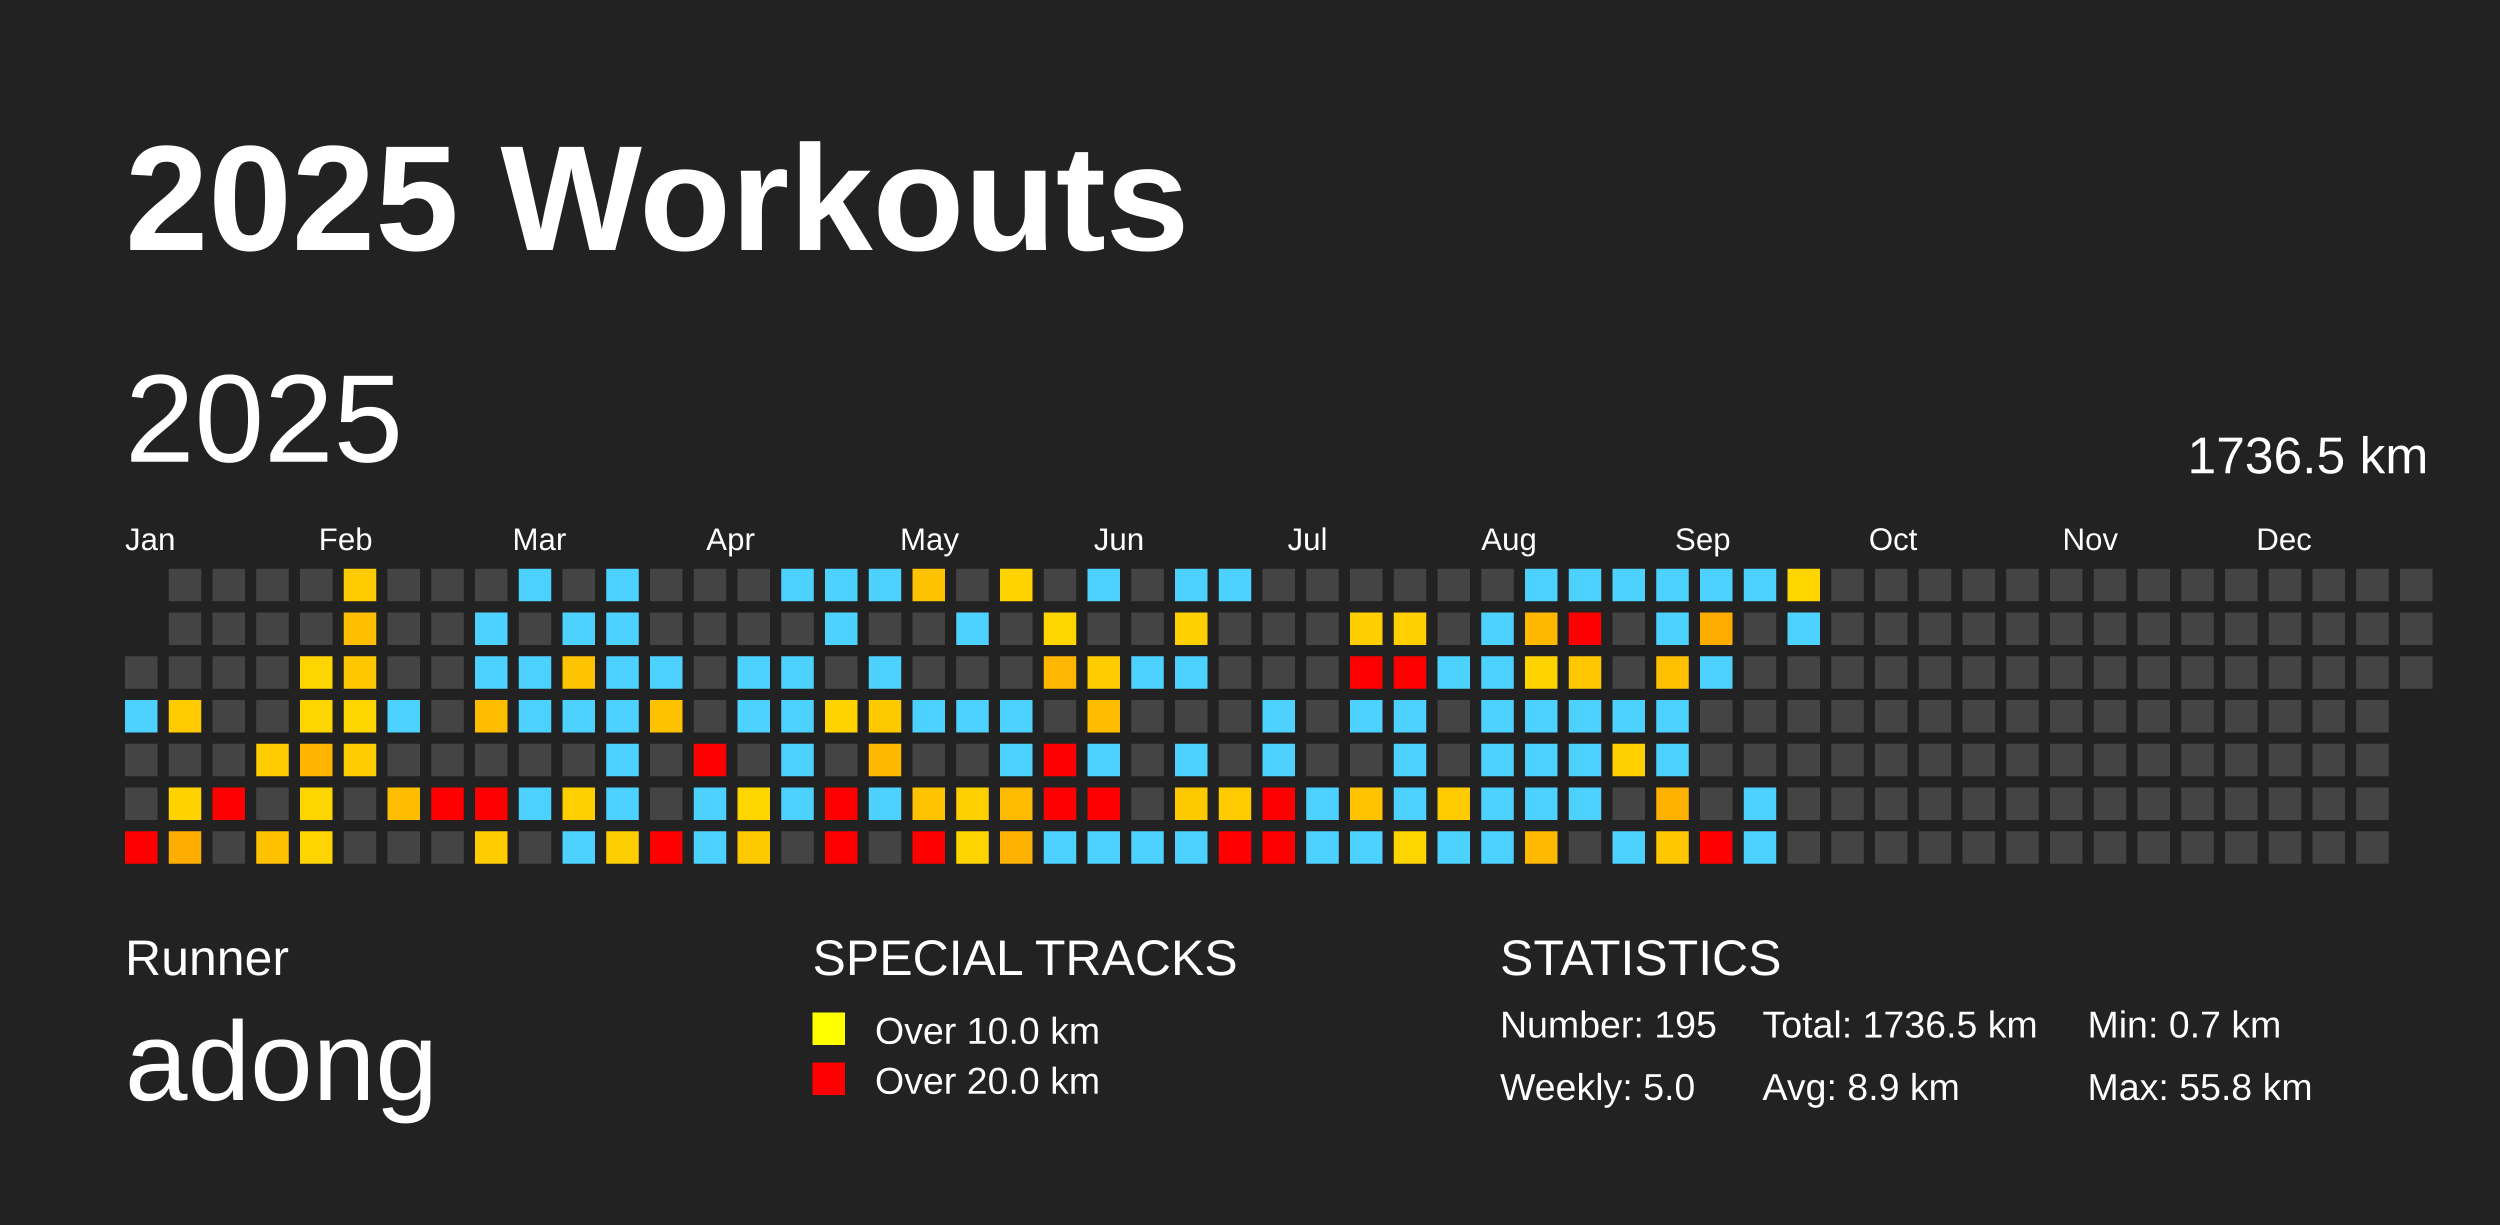
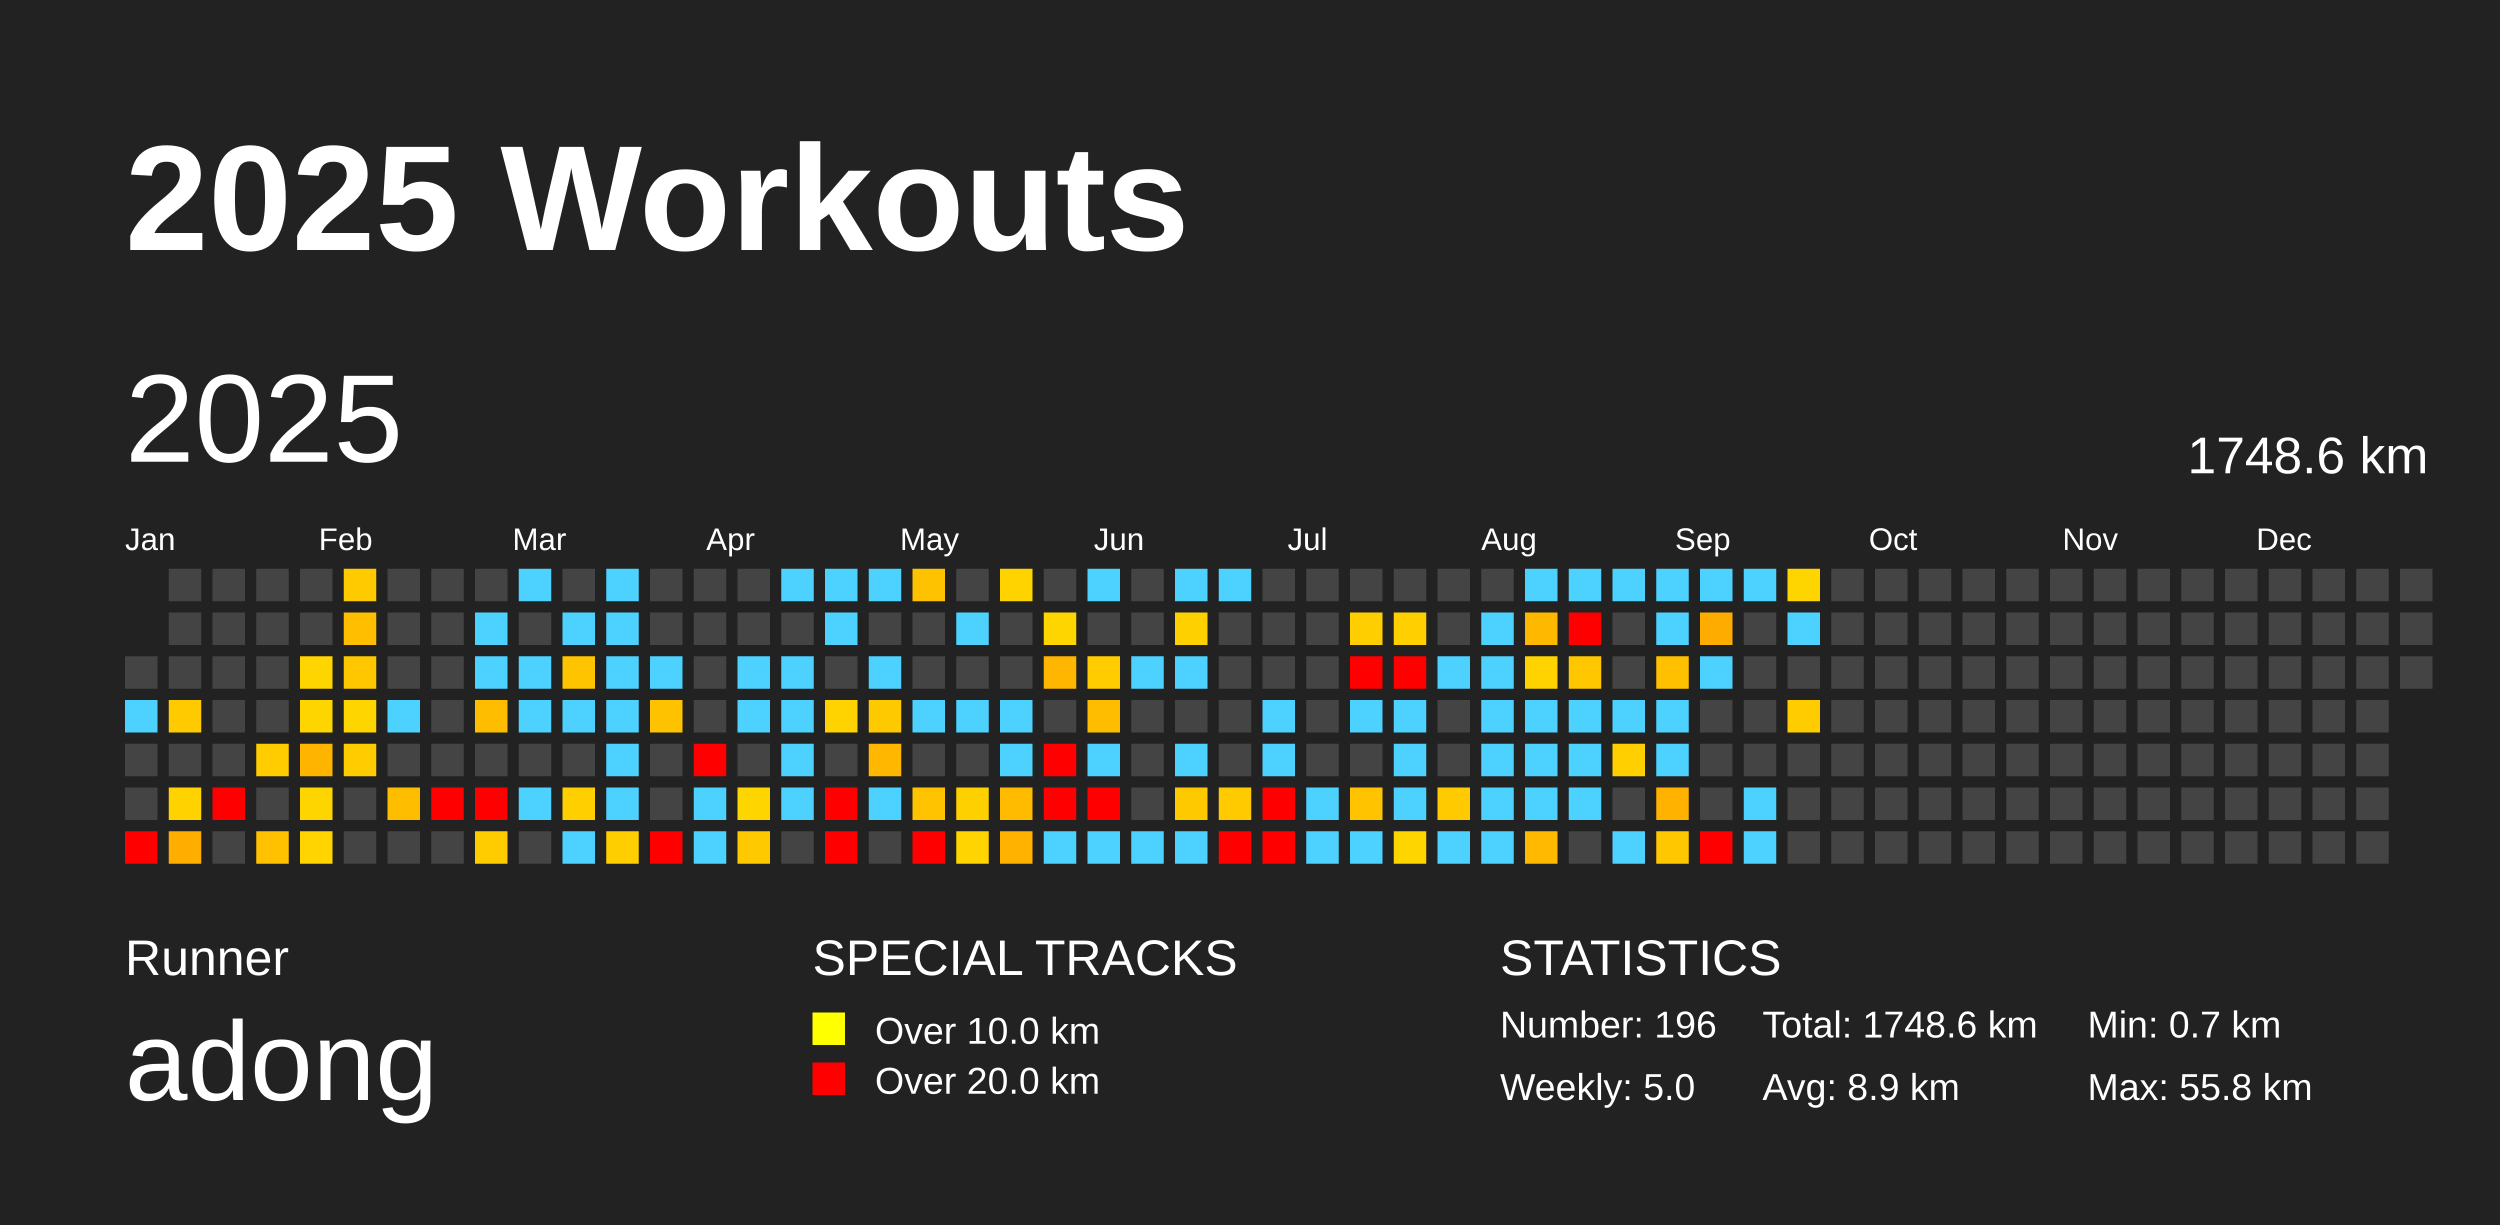
<svg xmlns="http://www.w3.org/2000/svg" baseProfile="full" height="98mm" version="1.1" viewBox="0,0,200,98" width="200mm">
  <defs />
  <rect fill="#222222" height="98" width="200" x="0" y="0" />
  <text fill="#FFFFFF" style="font-size:12px; font-family:Arial; font-weight:bold;" x="10" y="20">2025 Workouts</text>
  <text fill="#FFFFFF" style="font-size:4px; font-family:Arial" x="10" y="78">Runner</text>
  <text fill="#FFFFFF" style="font-size:9px; font-family:Arial" x="10" y="88">adong</text>
  <text fill="#FFFFFF" style="font-size:4px; font-family:Arial" x="65" y="78">SPECIAL TRACKS</text>
  <rect fill="yellow" height="2.6" width="2.6" x="65" y="81" />
  <text fill="#FFFFFF" style="font-size:3px; font-family:Arial" x="70" y="83.5">Over 10.0 km</text>
  <rect fill="red" height="2.6" width="2.6" x="65" y="85" />
  <text fill="#FFFFFF" style="font-size:3px; font-family:Arial" x="70" y="87.5">Over 20.0 km</text>
  <text fill="#FFFFFF" style="font-size:4px; font-family:Arial" x="120" y="78">STATISTICS</text>
-   <text fill="#FFFFFF" style="font-size:3px; font-family:Arial" x="120" y="83">Number: 195</text>
+   <text fill="#FFFFFF" style="font-size:3px; font-family:Arial" x="120" y="83">Number: 196</text>
  <text fill="#FFFFFF" style="font-size:3px; font-family:Arial" x="120" y="88">Weekly: 5.0</text>
-   <text fill="#FFFFFF" style="font-size:3px; font-family:Arial" x="141" y="83">Total: 1736.5 km</text>
+   <text fill="#FFFFFF" style="font-size:3px; font-family:Arial" x="141" y="83">Total: 1748.6 km</text>
  <text fill="#FFFFFF" style="font-size:3px; font-family:Arial" x="141" y="88">Avg: 8.9 km</text>
  <text fill="#FFFFFF" style="font-size:3px; font-family:Arial" x="167" y="83">Min: 0.7 km</text>
  <text fill="#FFFFFF" style="font-size:3px; font-family:Arial" x="167" y="88">Max: 55.8 km</text>
  <text dominant-baseline="hanging" fill="#FFFFFF" style="font-size:10.0px; font-family:Arial;" x="10" y="30">2025</text>
-   <text dominant-baseline="hanging" fill="#FFFFFF" style="font-size:4.125px; font-family:Arial;" x="175" y="35">1736.5 km</text>
+   <text dominant-baseline="hanging" fill="#FFFFFF" style="font-size:4.125px; font-family:Arial;" x="175" y="35">1748.6 km</text>
  <text fill="#FFFFFF" style="font-size:2.5px; font-family:Arial" x="10.0" y="44">Jan</text>
  <text fill="#FFFFFF" style="font-size:2.5px; font-family:Arial" x="25.5" y="44">Feb</text>
  <text fill="#FFFFFF" style="font-size:2.5px; font-family:Arial" x="41.0" y="44">Mar</text>
  <text fill="#FFFFFF" style="font-size:2.5px; font-family:Arial" x="56.5" y="44">Apr</text>
  <text fill="#FFFFFF" style="font-size:2.5px; font-family:Arial" x="72.0" y="44">May</text>
  <text fill="#FFFFFF" style="font-size:2.5px; font-family:Arial" x="87.5" y="44">Jun</text>
  <text fill="#FFFFFF" style="font-size:2.5px; font-family:Arial" x="103.0" y="44">Jul</text>
  <text fill="#FFFFFF" style="font-size:2.5px; font-family:Arial" x="118.5" y="44">Aug</text>
  <text fill="#FFFFFF" style="font-size:2.5px; font-family:Arial" x="134.0" y="44">Sep</text>
  <text fill="#FFFFFF" style="font-size:2.5px; font-family:Arial" x="149.5" y="44">Oct</text>
  <text fill="#FFFFFF" style="font-size:2.5px; font-family:Arial" x="165.0" y="44">Nov</text>
  <text fill="#FFFFFF" style="font-size:2.5px; font-family:Arial" x="180.5" y="44">Dec</text>
  <rect fill="#444444" height="2.6" width="2.6" x="10.0" y="52.5" />
  <rect fill="#4dd2ff" height="2.6" width="2.6" x="10.0" y="56.0" />
  <rect fill="#444444" height="2.6" width="2.6" x="10.0" y="59.5" />
  <rect fill="#444444" height="2.6" width="2.6" x="10.0" y="63.0" />
  <rect fill="red" height="2.6" width="2.6" x="10.0" y="66.5" />
  <rect fill="#444444" height="2.6" width="2.6" x="13.5" y="45.5" />
  <rect fill="#444444" height="2.6" width="2.6" x="13.5" y="49.0" />
  <rect fill="#444444" height="2.6" width="2.6" x="13.5" y="52.5" />
  <rect fill="#ffcb00" height="2.6" width="2.6" x="13.5" y="56.0" />
  <rect fill="#444444" height="2.6" width="2.6" x="13.5" y="59.5" />
  <rect fill="#ffd200" height="2.6" width="2.6" x="13.5" y="63.0" />
  <rect fill="#ffae00" height="2.6" width="2.6" x="13.5" y="66.5" />
  <rect fill="#444444" height="2.6" width="2.6" x="17.0" y="45.5" />
  <rect fill="#444444" height="2.6" width="2.6" x="17.0" y="49.0" />
  <rect fill="#444444" height="2.6" width="2.6" x="17.0" y="52.5" />
  <rect fill="#444444" height="2.6" width="2.6" x="17.0" y="56.0" />
  <rect fill="#444444" height="2.6" width="2.6" x="17.0" y="59.5" />
  <rect fill="red" height="2.6" width="2.6" x="17.0" y="63.0" />
  <rect fill="#444444" height="2.6" width="2.6" x="17.0" y="66.5" />
  <rect fill="#444444" height="2.6" width="2.6" x="20.5" y="45.5" />
  <rect fill="#444444" height="2.6" width="2.6" x="20.5" y="49.0" />
  <rect fill="#444444" height="2.6" width="2.6" x="20.5" y="52.5" />
  <rect fill="#444444" height="2.6" width="2.6" x="20.5" y="56.0" />
  <rect fill="#ffcc00" height="2.6" width="2.6" x="20.5" y="59.5" />
  <rect fill="#444444" height="2.6" width="2.6" x="20.5" y="63.0" />
  <rect fill="#ffc100" height="2.6" width="2.6" x="20.5" y="66.5" />
  <rect fill="#444444" height="2.6" width="2.6" x="24.0" y="45.5" />
  <rect fill="#444444" height="2.6" width="2.6" x="24.0" y="49.0" />
  <rect fill="#ffd500" height="2.6" width="2.6" x="24.0" y="52.5" />
  <rect fill="#ffd500" height="2.6" width="2.6" x="24.0" y="56.0" />
  <rect fill="#ffb400" height="2.6" width="2.6" x="24.0" y="59.5" />
  <rect fill="#ffd500" height="2.6" width="2.6" x="24.0" y="63.0" />
  <rect fill="#ffd400" height="2.6" width="2.6" x="24.0" y="66.5" />
  <rect fill="#ffcb00" height="2.6" width="2.6" x="27.5" y="45.5" />
  <rect fill="#ffbe00" height="2.6" width="2.6" x="27.5" y="49.0" />
  <rect fill="#ffc700" height="2.6" width="2.6" x="27.5" y="52.5" />
  <rect fill="#ffd500" height="2.6" width="2.6" x="27.5" y="56.0" />
  <rect fill="#ffcc00" height="2.6" width="2.6" x="27.5" y="59.5" />
  <rect fill="#444444" height="2.6" width="2.6" x="27.5" y="63.0" />
  <rect fill="#444444" height="2.6" width="2.6" x="27.5" y="66.5" />
  <rect fill="#444444" height="2.6" width="2.6" x="31.0" y="45.5" />
  <rect fill="#444444" height="2.6" width="2.6" x="31.0" y="49.0" />
  <rect fill="#444444" height="2.6" width="2.6" x="31.0" y="52.5" />
  <rect fill="#4dd2ff" height="2.6" width="2.6" x="31.0" y="56.0" />
  <rect fill="#444444" height="2.6" width="2.6" x="31.0" y="59.5" />
  <rect fill="#ffbd00" height="2.6" width="2.6" x="31.0" y="63.0" />
  <rect fill="#444444" height="2.6" width="2.6" x="31.0" y="66.5" />
  <rect fill="#444444" height="2.6" width="2.6" x="34.5" y="45.5" />
  <rect fill="#444444" height="2.6" width="2.6" x="34.5" y="49.0" />
  <rect fill="#444444" height="2.6" width="2.6" x="34.5" y="52.5" />
  <rect fill="#444444" height="2.6" width="2.6" x="34.5" y="56.0" />
  <rect fill="#444444" height="2.6" width="2.6" x="34.5" y="59.5" />
  <rect fill="red" height="2.6" width="2.6" x="34.5" y="63.0" />
  <rect fill="#444444" height="2.6" width="2.6" x="34.5" y="66.5" />
  <rect fill="#444444" height="2.6" width="2.6" x="38.0" y="45.5" />
  <rect fill="#4dd2ff" height="2.6" width="2.6" x="38.0" y="49.0" />
  <rect fill="#4dd2ff" height="2.6" width="2.6" x="38.0" y="52.5" />
  <rect fill="#ffbd00" height="2.6" width="2.6" x="38.0" y="56.0" />
  <rect fill="#444444" height="2.6" width="2.6" x="38.0" y="59.5" />
  <rect fill="red" height="2.6" width="2.6" x="38.0" y="63.0" />
  <rect fill="#ffcc00" height="2.6" width="2.6" x="38.0" y="66.5" />
  <rect fill="#4dd2ff" height="2.6" width="2.6" x="41.5" y="45.5" />
  <rect fill="#444444" height="2.6" width="2.6" x="41.5" y="49.0" />
  <rect fill="#4dd2ff" height="2.6" width="2.6" x="41.5" y="52.5" />
  <rect fill="#4dd2ff" height="2.6" width="2.6" x="41.5" y="56.0" />
  <rect fill="#444444" height="2.6" width="2.6" x="41.5" y="59.5" />
  <rect fill="#4dd2ff" height="2.6" width="2.6" x="41.5" y="63.0" />
  <rect fill="#444444" height="2.6" width="2.6" x="41.5" y="66.5" />
  <rect fill="#444444" height="2.6" width="2.6" x="45.0" y="45.5" />
  <rect fill="#4dd2ff" height="2.6" width="2.6" x="45.0" y="49.0" />
  <rect fill="#ffc400" height="2.6" width="2.6" x="45.0" y="52.5" />
  <rect fill="#4dd2ff" height="2.6" width="2.6" x="45.0" y="56.0" />
  <rect fill="#444444" height="2.6" width="2.6" x="45.0" y="59.5" />
  <rect fill="#ffcf00" height="2.6" width="2.6" x="45.0" y="63.0" />
  <rect fill="#4dd2ff" height="2.6" width="2.6" x="45.0" y="66.5" />
  <rect fill="#4dd2ff" height="2.6" width="2.6" x="48.5" y="45.5" />
  <rect fill="#4dd2ff" height="2.6" width="2.6" x="48.5" y="49.0" />
  <rect fill="#4dd2ff" height="2.6" width="2.6" x="48.5" y="52.5" />
  <rect fill="#4dd2ff" height="2.6" width="2.6" x="48.5" y="56.0" />
  <rect fill="#4dd2ff" height="2.6" width="2.6" x="48.5" y="59.5" />
  <rect fill="#4dd2ff" height="2.6" width="2.6" x="48.5" y="63.0" />
  <rect fill="#ffce00" height="2.6" width="2.6" x="48.5" y="66.5" />
  <rect fill="#444444" height="2.6" width="2.6" x="52.0" y="45.5" />
  <rect fill="#444444" height="2.6" width="2.6" x="52.0" y="49.0" />
  <rect fill="#4dd2ff" height="2.6" width="2.6" x="52.0" y="52.5" />
  <rect fill="#ffc200" height="2.6" width="2.6" x="52.0" y="56.0" />
  <rect fill="#444444" height="2.6" width="2.6" x="52.0" y="59.5" />
  <rect fill="#444444" height="2.6" width="2.6" x="52.0" y="63.0" />
  <rect fill="red" height="2.6" width="2.6" x="52.0" y="66.5" />
  <rect fill="#444444" height="2.6" width="2.6" x="55.5" y="45.5" />
  <rect fill="#444444" height="2.6" width="2.6" x="55.5" y="49.0" />
  <rect fill="#444444" height="2.6" width="2.6" x="55.5" y="52.5" />
  <rect fill="#444444" height="2.6" width="2.6" x="55.5" y="56.0" />
  <rect fill="red" height="2.6" width="2.6" x="55.5" y="59.5" />
  <rect fill="#4dd2ff" height="2.6" width="2.6" x="55.5" y="63.0" />
  <rect fill="#4dd2ff" height="2.6" width="2.6" x="55.5" y="66.5" />
  <rect fill="#444444" height="2.6" width="2.6" x="59.0" y="45.5" />
  <rect fill="#444444" height="2.6" width="2.6" x="59.0" y="49.0" />
  <rect fill="#4dd2ff" height="2.6" width="2.6" x="59.0" y="52.5" />
  <rect fill="#4dd2ff" height="2.6" width="2.6" x="59.0" y="56.0" />
  <rect fill="#444444" height="2.6" width="2.6" x="59.0" y="59.5" />
  <rect fill="#ffd500" height="2.6" width="2.6" x="59.0" y="63.0" />
  <rect fill="#ffc900" height="2.6" width="2.6" x="59.0" y="66.5" />
  <rect fill="#4dd2ff" height="2.6" width="2.6" x="62.5" y="45.5" />
  <rect fill="#444444" height="2.6" width="2.6" x="62.5" y="49.0" />
  <rect fill="#4dd2ff" height="2.6" width="2.6" x="62.5" y="52.5" />
  <rect fill="#4dd2ff" height="2.6" width="2.6" x="62.5" y="56.0" />
  <rect fill="#4dd2ff" height="2.6" width="2.6" x="62.5" y="59.5" />
  <rect fill="#4dd2ff" height="2.6" width="2.6" x="62.5" y="63.0" />
  <rect fill="#444444" height="2.6" width="2.6" x="62.5" y="66.5" />
  <rect fill="#4dd2ff" height="2.6" width="2.6" x="66.0" y="45.5" />
  <rect fill="#4dd2ff" height="2.6" width="2.6" x="66.0" y="49.0" />
  <rect fill="#444444" height="2.6" width="2.6" x="66.0" y="52.5" />
  <rect fill="#ffd300" height="2.6" width="2.6" x="66.0" y="56.0" />
  <rect fill="#444444" height="2.6" width="2.6" x="66.0" y="59.5" />
  <rect fill="red" height="2.6" width="2.6" x="66.0" y="63.0" />
  <rect fill="red" height="2.6" width="2.6" x="66.0" y="66.5" />
  <rect fill="#4dd2ff" height="2.6" width="2.6" x="69.5" y="45.5" />
  <rect fill="#444444" height="2.6" width="2.6" x="69.5" y="49.0" />
  <rect fill="#4dd2ff" height="2.6" width="2.6" x="69.5" y="52.5" />
  <rect fill="#ffc900" height="2.6" width="2.6" x="69.5" y="56.0" />
  <rect fill="#ffb700" height="2.6" width="2.6" x="69.5" y="59.5" />
  <rect fill="#4dd2ff" height="2.6" width="2.6" x="69.5" y="63.0" />
  <rect fill="#444444" height="2.6" width="2.6" x="69.5" y="66.5" />
  <rect fill="#ffc200" height="2.6" width="2.6" x="73.0" y="45.5" />
  <rect fill="#444444" height="2.6" width="2.6" x="73.0" y="49.0" />
  <rect fill="#444444" height="2.6" width="2.6" x="73.0" y="52.5" />
  <rect fill="#4dd2ff" height="2.6" width="2.6" x="73.0" y="56.0" />
  <rect fill="#444444" height="2.6" width="2.6" x="73.0" y="59.5" />
  <rect fill="#ffc300" height="2.6" width="2.6" x="73.0" y="63.0" />
  <rect fill="red" height="2.6" width="2.6" x="73.0" y="66.5" />
  <rect fill="#444444" height="2.6" width="2.6" x="76.5" y="45.5" />
  <rect fill="#4dd2ff" height="2.6" width="2.6" x="76.5" y="49.0" />
  <rect fill="#444444" height="2.6" width="2.6" x="76.5" y="52.5" />
  <rect fill="#4dd2ff" height="2.6" width="2.6" x="76.5" y="56.0" />
  <rect fill="#444444" height="2.6" width="2.6" x="76.5" y="59.5" />
  <rect fill="#ffd000" height="2.6" width="2.6" x="76.5" y="63.0" />
  <rect fill="#ffd400" height="2.6" width="2.6" x="76.5" y="66.5" />
  <rect fill="#ffd300" height="2.6" width="2.6" x="80.0" y="45.5" />
  <rect fill="#444444" height="2.6" width="2.6" x="80.0" y="49.0" />
  <rect fill="#444444" height="2.6" width="2.6" x="80.0" y="52.5" />
  <rect fill="#4dd2ff" height="2.6" width="2.6" x="80.0" y="56.0" />
  <rect fill="#4dd2ff" height="2.6" width="2.6" x="80.0" y="59.5" />
  <rect fill="#ffbb00" height="2.6" width="2.6" x="80.0" y="63.0" />
  <rect fill="#ffb200" height="2.6" width="2.6" x="80.0" y="66.5" />
  <rect fill="#444444" height="2.6" width="2.6" x="83.5" y="45.5" />
  <rect fill="#ffd500" height="2.6" width="2.6" x="83.5" y="49.0" />
  <rect fill="#ffb600" height="2.6" width="2.6" x="83.5" y="52.5" />
  <rect fill="#444444" height="2.6" width="2.6" x="83.5" y="56.0" />
  <rect fill="red" height="2.6" width="2.6" x="83.5" y="59.5" />
  <rect fill="red" height="2.6" width="2.6" x="83.5" y="63.0" />
  <rect fill="#4dd2ff" height="2.6" width="2.6" x="83.5" y="66.5" />
  <rect fill="#4dd2ff" height="2.6" width="2.6" x="87.0" y="45.5" />
  <rect fill="#444444" height="2.6" width="2.6" x="87.0" y="49.0" />
  <rect fill="#ffcc00" height="2.6" width="2.6" x="87.0" y="52.5" />
  <rect fill="#ffbd00" height="2.6" width="2.6" x="87.0" y="56.0" />
  <rect fill="#4dd2ff" height="2.6" width="2.6" x="87.0" y="59.5" />
  <rect fill="red" height="2.6" width="2.6" x="87.0" y="63.0" />
  <rect fill="#4dd2ff" height="2.6" width="2.6" x="87.0" y="66.5" />
  <rect fill="#444444" height="2.6" width="2.6" x="90.5" y="45.5" />
  <rect fill="#444444" height="2.6" width="2.6" x="90.5" y="49.0" />
  <rect fill="#4dd2ff" height="2.6" width="2.6" x="90.5" y="52.5" />
  <rect fill="#444444" height="2.6" width="2.6" x="90.5" y="56.0" />
  <rect fill="#444444" height="2.6" width="2.6" x="90.5" y="59.5" />
  <rect fill="#444444" height="2.6" width="2.6" x="90.5" y="63.0" />
  <rect fill="#4dd2ff" height="2.6" width="2.6" x="90.5" y="66.5" />
  <rect fill="#4dd2ff" height="2.6" width="2.6" x="94.0" y="45.5" />
  <rect fill="#ffd000" height="2.6" width="2.6" x="94.0" y="49.0" />
  <rect fill="#4dd2ff" height="2.6" width="2.6" x="94.0" y="52.5" />
  <rect fill="#444444" height="2.6" width="2.6" x="94.0" y="56.0" />
  <rect fill="#4dd2ff" height="2.6" width="2.6" x="94.0" y="59.5" />
  <rect fill="#ffc900" height="2.6" width="2.6" x="94.0" y="63.0" />
  <rect fill="#4dd2ff" height="2.6" width="2.6" x="94.0" y="66.5" />
  <rect fill="#4dd2ff" height="2.6" width="2.6" x="97.5" y="45.5" />
  <rect fill="#444444" height="2.6" width="2.6" x="97.5" y="49.0" />
  <rect fill="#444444" height="2.6" width="2.6" x="97.5" y="52.5" />
  <rect fill="#444444" height="2.6" width="2.6" x="97.5" y="56.0" />
  <rect fill="#444444" height="2.6" width="2.6" x="97.5" y="59.5" />
  <rect fill="#ffca00" height="2.6" width="2.6" x="97.5" y="63.0" />
  <rect fill="red" height="2.6" width="2.6" x="97.5" y="66.5" />
  <rect fill="#444444" height="2.6" width="2.6" x="101.0" y="45.5" />
  <rect fill="#444444" height="2.6" width="2.6" x="101.0" y="49.0" />
  <rect fill="#444444" height="2.6" width="2.6" x="101.0" y="52.5" />
  <rect fill="#4dd2ff" height="2.6" width="2.6" x="101.0" y="56.0" />
  <rect fill="#4dd2ff" height="2.6" width="2.6" x="101.0" y="59.5" />
  <rect fill="red" height="2.6" width="2.6" x="101.0" y="63.0" />
  <rect fill="red" height="2.6" width="2.6" x="101.0" y="66.5" />
  <rect fill="#444444" height="2.6" width="2.6" x="104.5" y="45.5" />
  <rect fill="#444444" height="2.6" width="2.6" x="104.5" y="49.0" />
  <rect fill="#444444" height="2.6" width="2.6" x="104.5" y="52.5" />
  <rect fill="#444444" height="2.6" width="2.6" x="104.5" y="56.0" />
  <rect fill="#444444" height="2.6" width="2.6" x="104.5" y="59.5" />
  <rect fill="#4dd2ff" height="2.6" width="2.6" x="104.5" y="63.0" />
  <rect fill="#4dd2ff" height="2.6" width="2.6" x="104.5" y="66.5" />
  <rect fill="#444444" height="2.6" width="2.6" x="108.0" y="45.5" />
  <rect fill="#ffce00" height="2.6" width="2.6" x="108.0" y="49.0" />
  <rect fill="red" height="2.6" width="2.6" x="108.0" y="52.5" />
  <rect fill="#4dd2ff" height="2.6" width="2.6" x="108.0" y="56.0" />
  <rect fill="#444444" height="2.6" width="2.6" x="108.0" y="59.5" />
  <rect fill="#ffc300" height="2.6" width="2.6" x="108.0" y="63.0" />
  <rect fill="#4dd2ff" height="2.6" width="2.6" x="108.0" y="66.5" />
  <rect fill="#444444" height="2.6" width="2.6" x="111.5" y="45.5" />
  <rect fill="#ffcf00" height="2.6" width="2.6" x="111.5" y="49.0" />
  <rect fill="red" height="2.6" width="2.6" x="111.5" y="52.5" />
  <rect fill="#4dd2ff" height="2.6" width="2.6" x="111.5" y="56.0" />
  <rect fill="#4dd2ff" height="2.6" width="2.6" x="111.5" y="59.5" />
  <rect fill="#4dd2ff" height="2.6" width="2.6" x="111.5" y="63.0" />
  <rect fill="#ffd500" height="2.6" width="2.6" x="111.5" y="66.5" />
  <rect fill="#444444" height="2.6" width="2.6" x="115.0" y="45.5" />
  <rect fill="#444444" height="2.6" width="2.6" x="115.0" y="49.0" />
  <rect fill="#4dd2ff" height="2.6" width="2.6" x="115.0" y="52.5" />
  <rect fill="#444444" height="2.6" width="2.6" x="115.0" y="56.0" />
  <rect fill="#444444" height="2.6" width="2.6" x="115.0" y="59.5" />
  <rect fill="#ffcb00" height="2.6" width="2.6" x="115.0" y="63.0" />
  <rect fill="#4dd2ff" height="2.6" width="2.6" x="115.0" y="66.5" />
  <rect fill="#444444" height="2.6" width="2.6" x="118.5" y="45.5" />
  <rect fill="#4dd2ff" height="2.6" width="2.6" x="118.5" y="49.0" />
  <rect fill="#4dd2ff" height="2.6" width="2.6" x="118.5" y="52.5" />
  <rect fill="#4dd2ff" height="2.6" width="2.6" x="118.5" y="56.0" />
  <rect fill="#4dd2ff" height="2.6" width="2.6" x="118.5" y="59.5" />
  <rect fill="#4dd2ff" height="2.6" width="2.6" x="118.5" y="63.0" />
  <rect fill="#4dd2ff" height="2.6" width="2.6" x="118.5" y="66.5" />
  <rect fill="#4dd2ff" height="2.6" width="2.6" x="122.0" y="45.5" />
  <rect fill="#ffb800" height="2.6" width="2.6" x="122.0" y="49.0" />
  <rect fill="#ffd300" height="2.6" width="2.6" x="122.0" y="52.5" />
  <rect fill="#4dd2ff" height="2.6" width="2.6" x="122.0" y="56.0" />
  <rect fill="#4dd2ff" height="2.6" width="2.6" x="122.0" y="59.5" />
  <rect fill="#4dd2ff" height="2.6" width="2.6" x="122.0" y="63.0" />
  <rect fill="#ffb900" height="2.6" width="2.6" x="122.0" y="66.5" />
  <rect fill="#4dd2ff" height="2.6" width="2.6" x="125.5" y="45.5" />
  <rect fill="red" height="2.6" width="2.6" x="125.5" y="49.0" />
  <rect fill="#ffc700" height="2.6" width="2.6" x="125.5" y="52.5" />
  <rect fill="#4dd2ff" height="2.6" width="2.6" x="125.5" y="56.0" />
  <rect fill="#4dd2ff" height="2.6" width="2.6" x="125.5" y="59.5" />
  <rect fill="#4dd2ff" height="2.6" width="2.6" x="125.5" y="63.0" />
  <rect fill="#444444" height="2.6" width="2.6" x="125.5" y="66.5" />
  <rect fill="#4dd2ff" height="2.6" width="2.6" x="129.0" y="45.5" />
  <rect fill="#444444" height="2.6" width="2.6" x="129.0" y="49.0" />
  <rect fill="#444444" height="2.6" width="2.6" x="129.0" y="52.5" />
  <rect fill="#4dd2ff" height="2.6" width="2.6" x="129.0" y="56.0" />
  <rect fill="#ffcf00" height="2.6" width="2.6" x="129.0" y="59.5" />
  <rect fill="#444444" height="2.6" width="2.6" x="129.0" y="63.0" />
  <rect fill="#4dd2ff" height="2.6" width="2.6" x="129.0" y="66.5" />
  <rect fill="#4dd2ff" height="2.6" width="2.6" x="132.5" y="45.5" />
  <rect fill="#4dd2ff" height="2.6" width="2.6" x="132.5" y="49.0" />
  <rect fill="#ffc000" height="2.6" width="2.6" x="132.5" y="52.5" />
  <rect fill="#4dd2ff" height="2.6" width="2.6" x="132.5" y="56.0" />
  <rect fill="#4dd2ff" height="2.6" width="2.6" x="132.5" y="59.5" />
  <rect fill="#ffb200" height="2.6" width="2.6" x="132.5" y="63.0" />
  <rect fill="#ffc700" height="2.6" width="2.6" x="132.5" y="66.5" />
  <rect fill="#4dd2ff" height="2.6" width="2.6" x="136.0" y="45.5" />
  <rect fill="#ffac00" height="2.6" width="2.6" x="136.0" y="49.0" />
  <rect fill="#4dd2ff" height="2.6" width="2.6" x="136.0" y="52.5" />
  <rect fill="#444444" height="2.6" width="2.6" x="136.0" y="56.0" />
  <rect fill="#444444" height="2.6" width="2.6" x="136.0" y="59.5" />
  <rect fill="#444444" height="2.6" width="2.6" x="136.0" y="63.0" />
  <rect fill="red" height="2.6" width="2.6" x="136.0" y="66.5" />
  <rect fill="#4dd2ff" height="2.6" width="2.6" x="139.5" y="45.5" />
  <rect fill="#444444" height="2.6" width="2.6" x="139.5" y="49.0" />
  <rect fill="#444444" height="2.6" width="2.6" x="139.5" y="52.5" />
  <rect fill="#444444" height="2.6" width="2.6" x="139.5" y="56.0" />
  <rect fill="#444444" height="2.6" width="2.6" x="139.5" y="59.5" />
  <rect fill="#4dd2ff" height="2.6" width="2.6" x="139.5" y="63.0" />
  <rect fill="#4dd2ff" height="2.6" width="2.6" x="139.5" y="66.5" />
  <rect fill="#ffd500" height="2.6" width="2.6" x="143.0" y="45.5" />
  <rect fill="#4dd2ff" height="2.6" width="2.6" x="143.0" y="49.0" />
  <rect fill="#444444" height="2.6" width="2.6" x="143.0" y="52.5" />
-   <rect fill="#444444" height="2.6" width="2.6" x="143.0" y="56.0" />
+   <rect fill="#ffcc00" height="2.6" width="2.6" x="143.0" y="56.0" />
  <rect fill="#444444" height="2.6" width="2.6" x="143.0" y="59.5" />
  <rect fill="#444444" height="2.6" width="2.6" x="143.0" y="63.0" />
  <rect fill="#444444" height="2.6" width="2.6" x="143.0" y="66.5" />
  <rect fill="#444444" height="2.6" width="2.6" x="146.5" y="45.5" />
  <rect fill="#444444" height="2.6" width="2.6" x="146.5" y="49.0" />
  <rect fill="#444444" height="2.6" width="2.6" x="146.5" y="52.5" />
  <rect fill="#444444" height="2.6" width="2.6" x="146.5" y="56.0" />
  <rect fill="#444444" height="2.6" width="2.6" x="146.5" y="59.5" />
  <rect fill="#444444" height="2.6" width="2.6" x="146.5" y="63.0" />
  <rect fill="#444444" height="2.6" width="2.6" x="146.5" y="66.5" />
  <rect fill="#444444" height="2.6" width="2.6" x="150.0" y="45.5" />
  <rect fill="#444444" height="2.6" width="2.6" x="150.0" y="49.0" />
  <rect fill="#444444" height="2.6" width="2.6" x="150.0" y="52.5" />
  <rect fill="#444444" height="2.6" width="2.6" x="150.0" y="56.0" />
  <rect fill="#444444" height="2.6" width="2.6" x="150.0" y="59.5" />
  <rect fill="#444444" height="2.6" width="2.6" x="150.0" y="63.0" />
  <rect fill="#444444" height="2.6" width="2.6" x="150.0" y="66.5" />
  <rect fill="#444444" height="2.6" width="2.6" x="153.5" y="45.5" />
  <rect fill="#444444" height="2.6" width="2.6" x="153.5" y="49.0" />
  <rect fill="#444444" height="2.6" width="2.6" x="153.5" y="52.5" />
  <rect fill="#444444" height="2.6" width="2.6" x="153.5" y="56.0" />
  <rect fill="#444444" height="2.6" width="2.6" x="153.5" y="59.5" />
  <rect fill="#444444" height="2.6" width="2.6" x="153.5" y="63.0" />
  <rect fill="#444444" height="2.6" width="2.6" x="153.5" y="66.5" />
  <rect fill="#444444" height="2.6" width="2.6" x="157.0" y="45.5" />
  <rect fill="#444444" height="2.6" width="2.6" x="157.0" y="49.0" />
  <rect fill="#444444" height="2.6" width="2.6" x="157.0" y="52.5" />
  <rect fill="#444444" height="2.6" width="2.6" x="157.0" y="56.0" />
  <rect fill="#444444" height="2.6" width="2.6" x="157.0" y="59.5" />
  <rect fill="#444444" height="2.6" width="2.6" x="157.0" y="63.0" />
  <rect fill="#444444" height="2.6" width="2.6" x="157.0" y="66.5" />
  <rect fill="#444444" height="2.6" width="2.6" x="160.5" y="45.5" />
  <rect fill="#444444" height="2.6" width="2.6" x="160.5" y="49.0" />
  <rect fill="#444444" height="2.6" width="2.6" x="160.5" y="52.5" />
  <rect fill="#444444" height="2.6" width="2.6" x="160.5" y="56.0" />
  <rect fill="#444444" height="2.6" width="2.6" x="160.5" y="59.5" />
  <rect fill="#444444" height="2.6" width="2.6" x="160.5" y="63.0" />
  <rect fill="#444444" height="2.6" width="2.6" x="160.5" y="66.5" />
  <rect fill="#444444" height="2.6" width="2.6" x="164.0" y="45.5" />
  <rect fill="#444444" height="2.6" width="2.6" x="164.0" y="49.0" />
  <rect fill="#444444" height="2.6" width="2.6" x="164.0" y="52.5" />
  <rect fill="#444444" height="2.6" width="2.6" x="164.0" y="56.0" />
  <rect fill="#444444" height="2.6" width="2.6" x="164.0" y="59.5" />
  <rect fill="#444444" height="2.6" width="2.6" x="164.0" y="63.0" />
  <rect fill="#444444" height="2.6" width="2.6" x="164.0" y="66.5" />
  <rect fill="#444444" height="2.6" width="2.6" x="167.5" y="45.5" />
  <rect fill="#444444" height="2.6" width="2.6" x="167.5" y="49.0" />
  <rect fill="#444444" height="2.6" width="2.6" x="167.5" y="52.5" />
  <rect fill="#444444" height="2.6" width="2.6" x="167.5" y="56.0" />
  <rect fill="#444444" height="2.6" width="2.6" x="167.5" y="59.5" />
  <rect fill="#444444" height="2.6" width="2.6" x="167.5" y="63.0" />
  <rect fill="#444444" height="2.6" width="2.6" x="167.5" y="66.5" />
  <rect fill="#444444" height="2.6" width="2.6" x="171.0" y="45.5" />
  <rect fill="#444444" height="2.6" width="2.6" x="171.0" y="49.0" />
  <rect fill="#444444" height="2.6" width="2.6" x="171.0" y="52.5" />
  <rect fill="#444444" height="2.6" width="2.6" x="171.0" y="56.0" />
  <rect fill="#444444" height="2.6" width="2.6" x="171.0" y="59.5" />
  <rect fill="#444444" height="2.6" width="2.6" x="171.0" y="63.0" />
  <rect fill="#444444" height="2.6" width="2.6" x="171.0" y="66.5" />
  <rect fill="#444444" height="2.6" width="2.6" x="174.5" y="45.5" />
  <rect fill="#444444" height="2.6" width="2.6" x="174.5" y="49.0" />
  <rect fill="#444444" height="2.6" width="2.6" x="174.5" y="52.5" />
  <rect fill="#444444" height="2.6" width="2.6" x="174.5" y="56.0" />
  <rect fill="#444444" height="2.6" width="2.6" x="174.5" y="59.5" />
  <rect fill="#444444" height="2.6" width="2.6" x="174.5" y="63.0" />
  <rect fill="#444444" height="2.6" width="2.6" x="174.5" y="66.5" />
  <rect fill="#444444" height="2.6" width="2.6" x="178.0" y="45.5" />
  <rect fill="#444444" height="2.6" width="2.6" x="178.0" y="49.0" />
  <rect fill="#444444" height="2.6" width="2.6" x="178.0" y="52.5" />
  <rect fill="#444444" height="2.6" width="2.6" x="178.0" y="56.0" />
  <rect fill="#444444" height="2.6" width="2.6" x="178.0" y="59.5" />
  <rect fill="#444444" height="2.6" width="2.6" x="178.0" y="63.0" />
  <rect fill="#444444" height="2.6" width="2.6" x="178.0" y="66.5" />
  <rect fill="#444444" height="2.6" width="2.6" x="181.5" y="45.5" />
  <rect fill="#444444" height="2.6" width="2.6" x="181.5" y="49.0" />
  <rect fill="#444444" height="2.6" width="2.6" x="181.5" y="52.5" />
  <rect fill="#444444" height="2.6" width="2.6" x="181.5" y="56.0" />
  <rect fill="#444444" height="2.6" width="2.6" x="181.5" y="59.5" />
  <rect fill="#444444" height="2.6" width="2.6" x="181.5" y="63.0" />
  <rect fill="#444444" height="2.6" width="2.6" x="181.5" y="66.5" />
  <rect fill="#444444" height="2.6" width="2.6" x="185.0" y="45.5" />
  <rect fill="#444444" height="2.6" width="2.6" x="185.0" y="49.0" />
  <rect fill="#444444" height="2.6" width="2.6" x="185.0" y="52.5" />
  <rect fill="#444444" height="2.6" width="2.6" x="185.0" y="56.0" />
  <rect fill="#444444" height="2.6" width="2.6" x="185.0" y="59.5" />
  <rect fill="#444444" height="2.6" width="2.6" x="185.0" y="63.0" />
  <rect fill="#444444" height="2.6" width="2.6" x="185.0" y="66.5" />
  <rect fill="#444444" height="2.6" width="2.6" x="188.5" y="45.5" />
  <rect fill="#444444" height="2.6" width="2.6" x="188.5" y="49.0" />
  <rect fill="#444444" height="2.6" width="2.6" x="188.5" y="52.5" />
  <rect fill="#444444" height="2.6" width="2.6" x="188.5" y="56.0" />
  <rect fill="#444444" height="2.6" width="2.6" x="188.5" y="59.5" />
  <rect fill="#444444" height="2.6" width="2.6" x="188.5" y="63.0" />
  <rect fill="#444444" height="2.6" width="2.6" x="188.5" y="66.5" />
  <rect fill="#444444" height="2.6" width="2.6" x="192.0" y="45.5" />
  <rect fill="#444444" height="2.6" width="2.6" x="192.0" y="49.0" />
  <rect fill="#444444" height="2.6" width="2.6" x="192.0" y="52.5" />
</svg>
